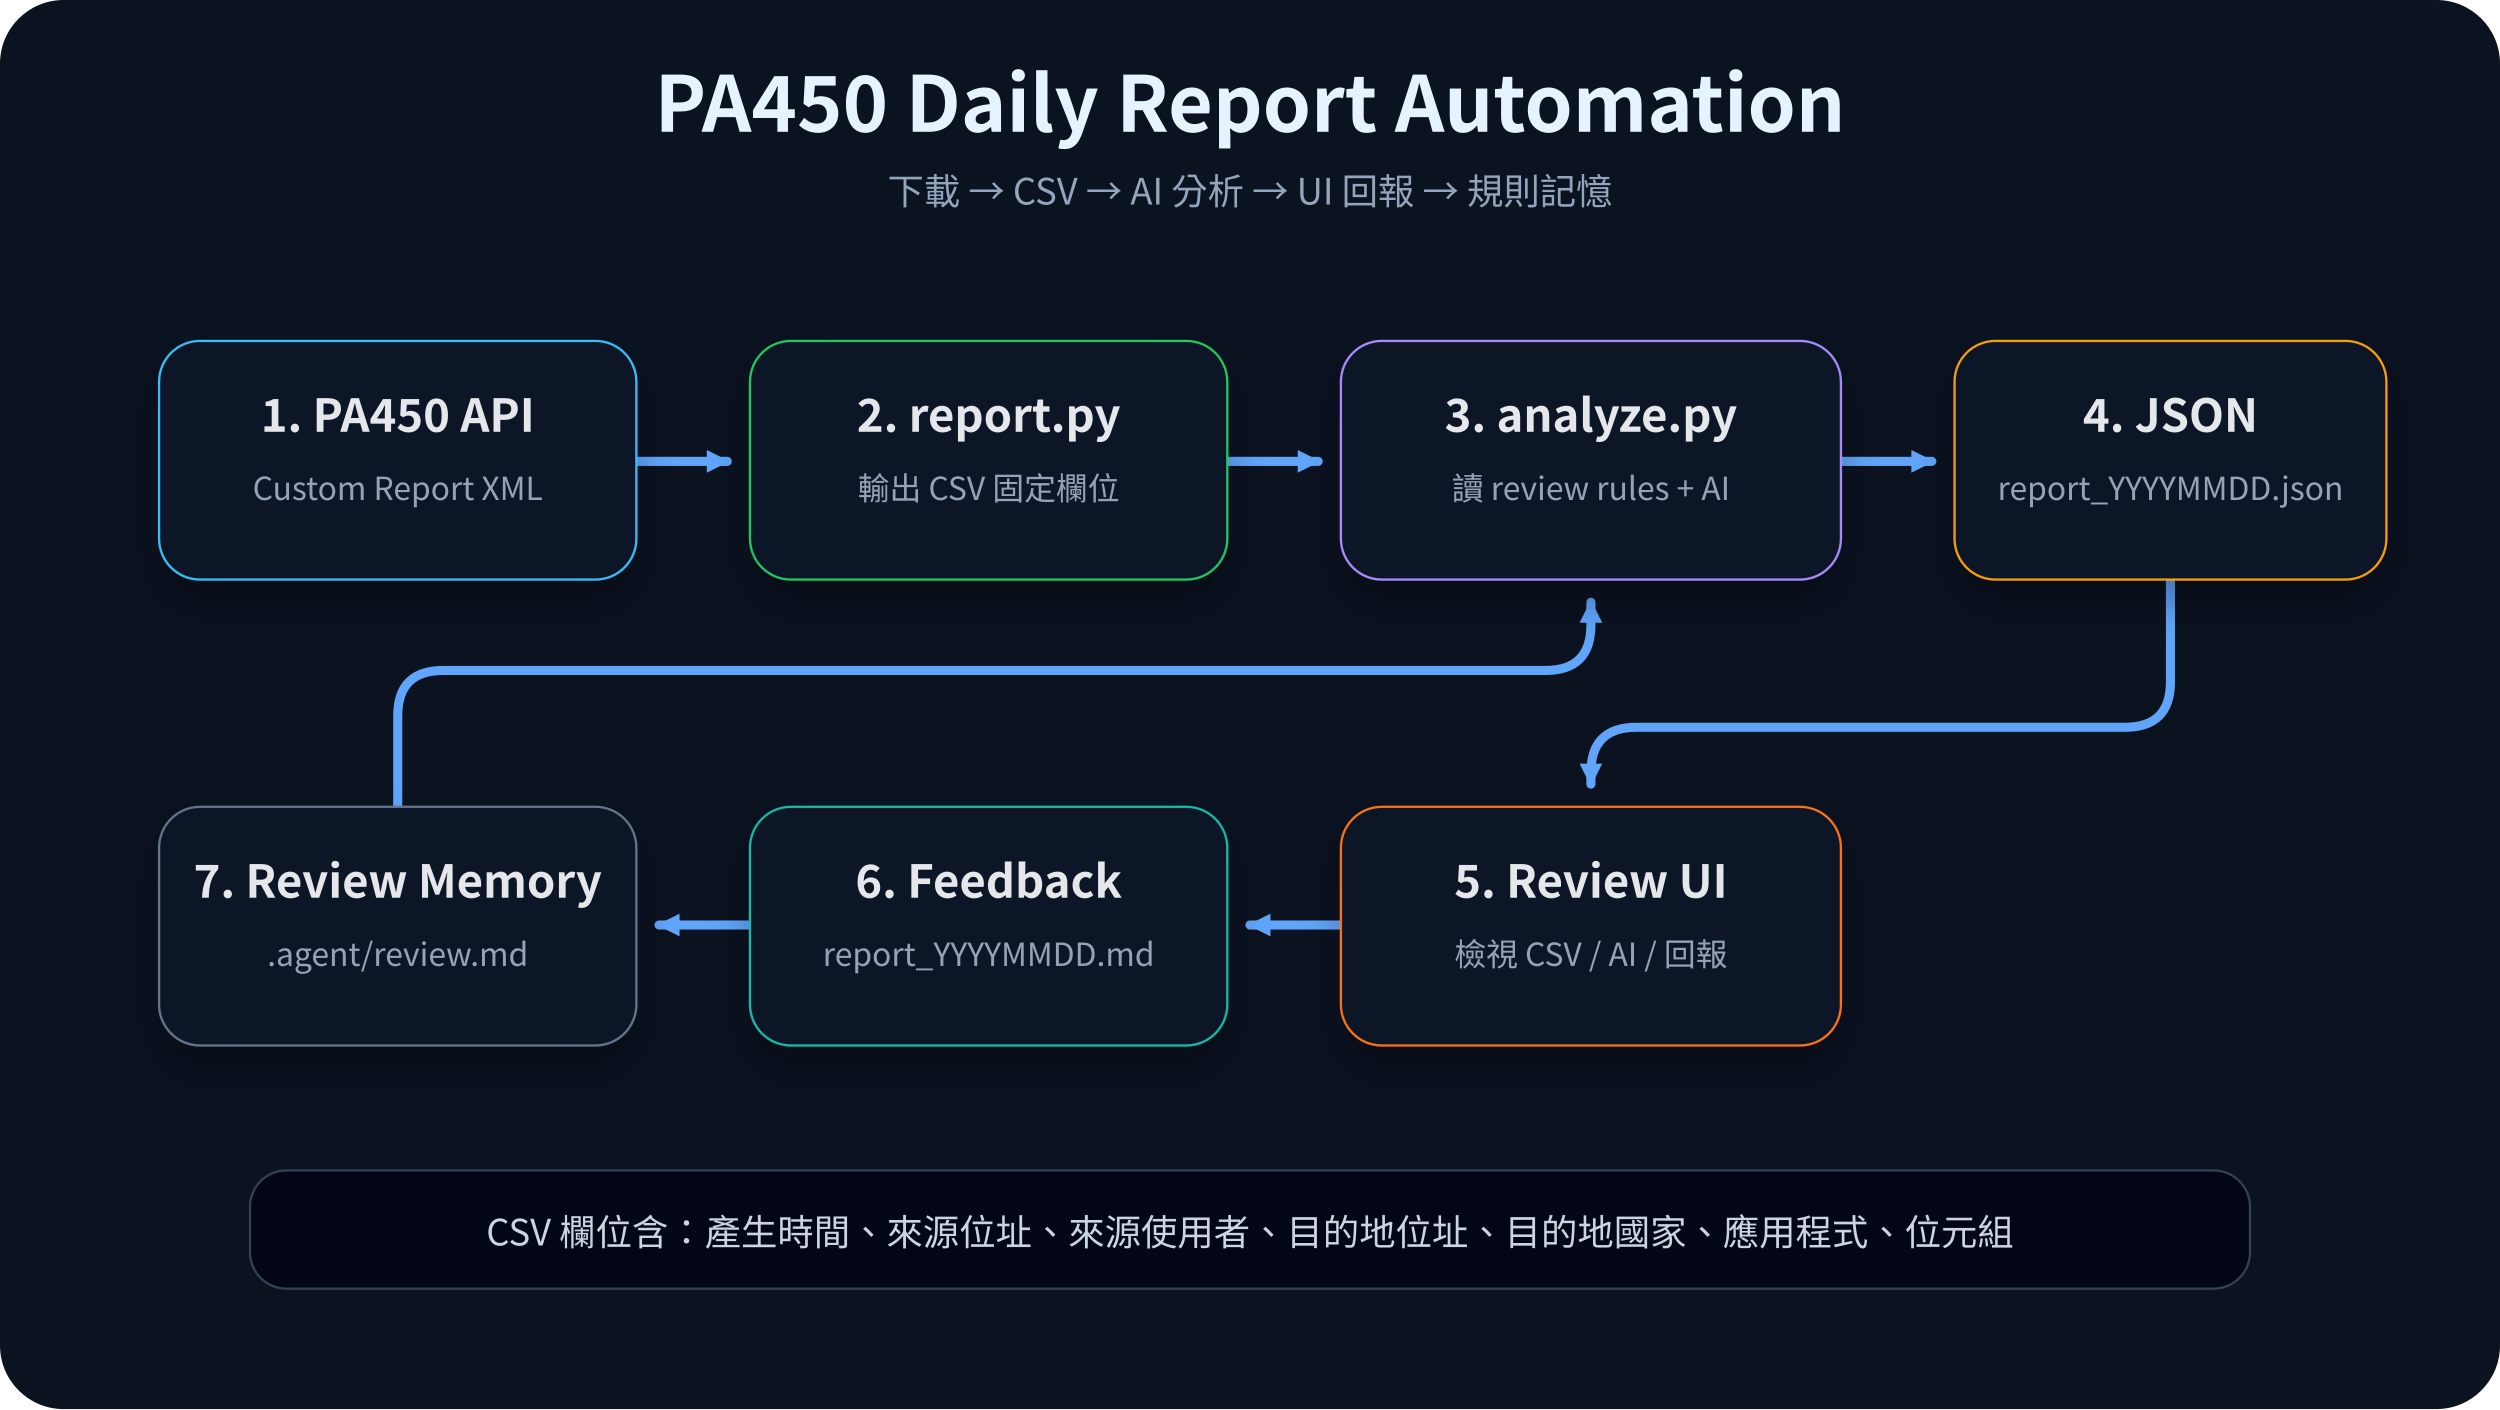
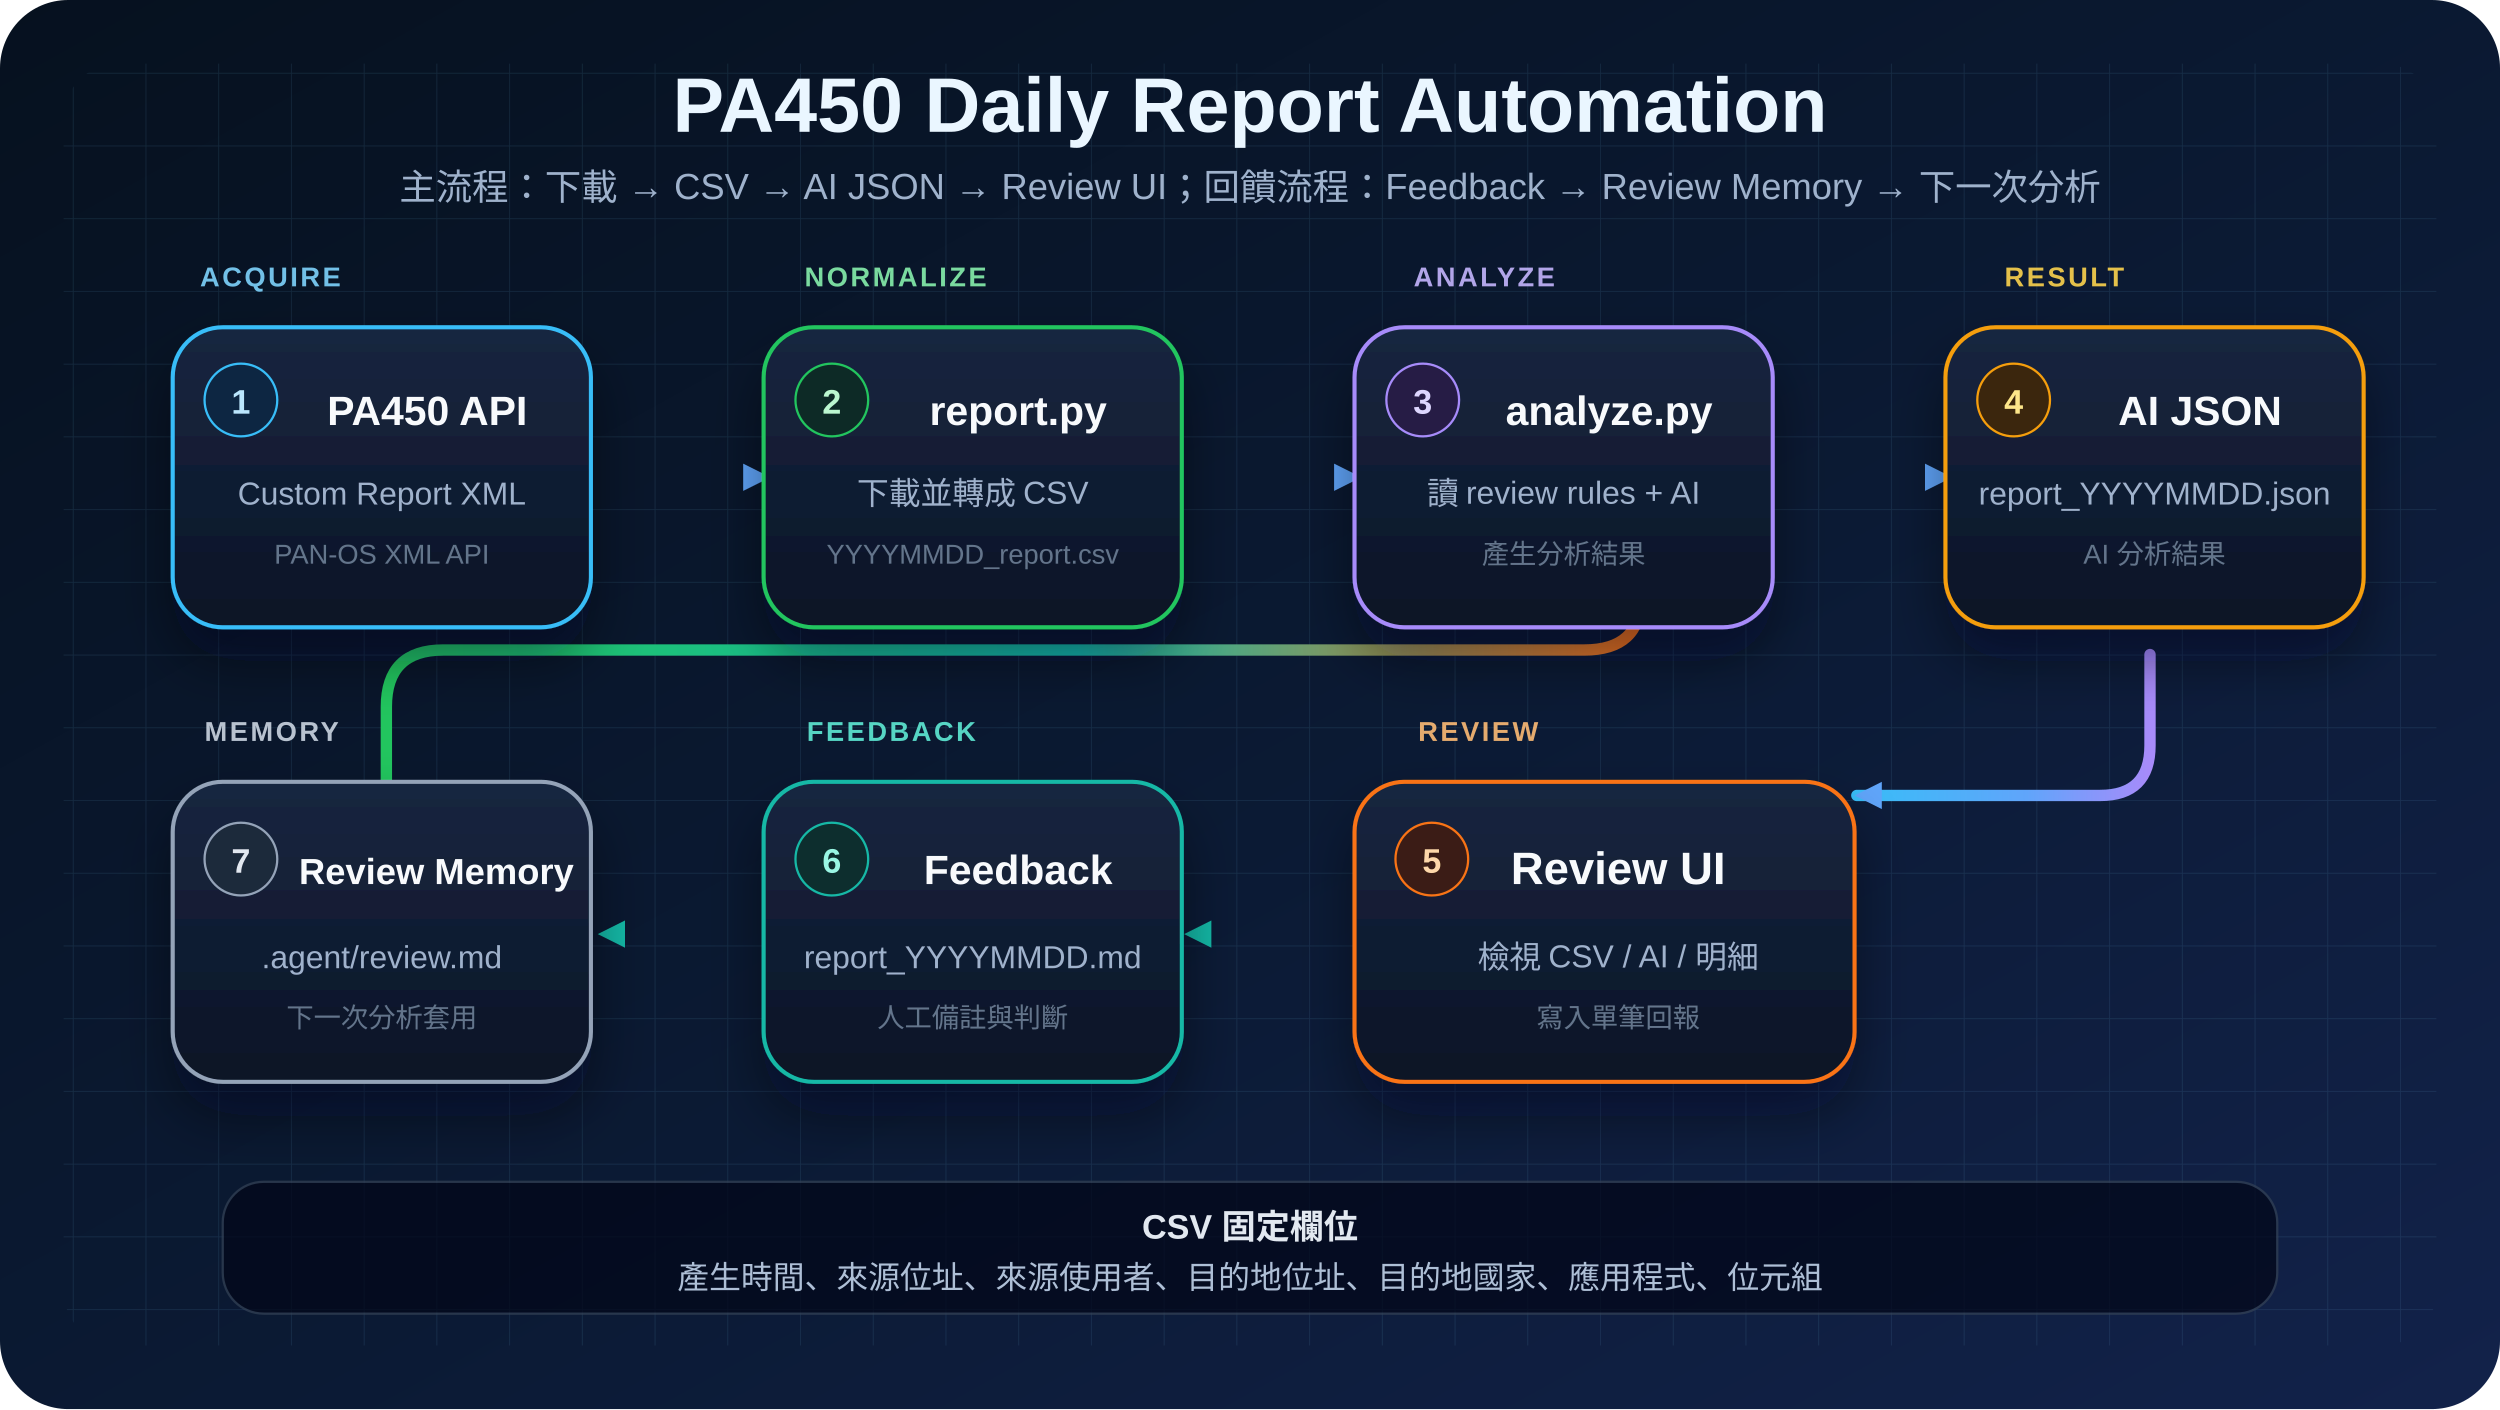
<svg xmlns="http://www.w3.org/2000/svg" width="1100" height="620" viewBox="0 0 1100 620" role="img" aria-labelledby="title desc">
  <defs>
-     <marker id="arrow" markerWidth="10" markerHeight="10" refX="9" refY="5" orient="auto" markerUnits="userSpaceOnUse">
-       <path d="M0,0 L10,5 L0,10 Z" fill="#60a5fa" />
+     <linearGradient id="bg" x1="0" y1="0" x2="1" y2="1">
+       <stop offset="0" stop-color="#06111f" />
+       <stop offset="0.55" stop-color="#0b1a34" />
+       <stop offset="1" stop-color="#12224a" />
+     </linearGradient>
+     <pattern id="grid" width="32" height="32" patternUnits="userSpaceOnUse">
+       <path d="M32 0H0V32" fill="none" stroke="#7dd3fc" stroke-width="0.7" opacity="0.12" />
+     </pattern>
+     <linearGradient id="panel" x1="0" y1="0" x2="0" y2="1">
+       <stop offset="0" stop-color="#172640" />
+       <stop offset="1" stop-color="#0b1426" />
+     </linearGradient>
+     <linearGradient id="primary-flow" x1="0" y1="0" x2="1" y2="0">
+       <stop offset="0" stop-color="#38bdf8" />
+       <stop offset="0.58" stop-color="#60a5fa" />
+       <stop offset="1" stop-color="#a78bfa" />
+     </linearGradient>
+     <linearGradient id="feedback-flow" x1="1" y1="0" x2="0" y2="0">
+       <stop offset="0" stop-color="#f97316" />
+       <stop offset="0.45" stop-color="#14b8a6" />
+       <stop offset="1" stop-color="#22c55e" />
+     </linearGradient>
+     <marker id="arrow-primary" markerWidth="12" markerHeight="12" refX="11" refY="6" orient="auto" markerUnits="userSpaceOnUse">
+       <path d="M0,0 L12,6 L0,12 Z" fill="#60a5fa" />
    </marker>
-     <filter id="shadow" x="-20%" y="-20%" width="140%" height="140%">
-       <feDropShadow dx="0" dy="10" stdDeviation="8" flood-color="#000" flood-opacity="0.28" />
+     <marker id="arrow-feedback" markerWidth="12" markerHeight="12" refX="11" refY="6" orient="auto" markerUnits="userSpaceOnUse">
+       <path d="M0,0 L12,6 L0,12 Z" fill="#14b8a6" />
+     </marker>
+     <filter id="shadow" x="-24%" y="-24%" width="148%" height="148%">
+       <feDropShadow dx="0" dy="14" stdDeviation="12" flood-color="#020617" flood-opacity="0.42" />
    </filter>
  </defs>
-   <rect width="1100" height="620" rx="28" fill="#0b1220" />
-   <text x="550" y="58" text-anchor="middle" fill="#e5f2ff" font-family="WenQuanYi Zen Hei, Microsoft JhengHei, Noto Sans CJK TC, Arial, sans-serif" font-size="34" font-weight="800">PA450 Daily Report Automation</text>
-   <text x="550" y="90" text-anchor="middle" fill="#93a4bd" font-family="WenQuanYi Zen Hei, Microsoft JhengHei, Noto Sans CJK TC, Arial, sans-serif" font-size="16">下載 → CSV → AI 分析 → UI 回報 → 規則記憶</text>
-   <g stroke="#60a5fa" stroke-width="4" fill="none" marker-end="url(#arrow)" stroke-linecap="round" stroke-linejoin="round">
-     <path d="M280 203 H320" />
-     <path d="M540 203 H580" />
-     <path d="M810 203 H850" />
-     <path d="M955 255 V300 Q955 320 935 320 H720 Q700 320 700 340 V345" />
-     <path d="M590 407 H550" />
-     <path d="M330 407 H290" />
-     <path d="M175 355 V315 Q175 295 195 295 H680 Q700 295 700 275 V265" />
+   <rect width="1100" height="620" rx="30" fill="url(#bg)" />
+   <rect x="28" y="28" width="1044" height="564" rx="24" fill="url(#grid)" opacity="0.92" />
+   <g font-family="WenQuanYi Zen Hei, Microsoft JhengHei, Noto Sans TC, Segoe UI, Arial, sans-serif">
+     <text x="550" y="58" text-anchor="middle" fill="#eaf6ff" font-size="34" font-weight="900">PA450 Daily Report Automation</text>
+     <text x="550" y="88" text-anchor="middle" fill="#9fb2cc" font-size="16">主流程：下載 → CSV → AI JSON → Review UI；回饋流程：Feedback → Review Memory → 下一次分析</text>
+     <g fill="none" stroke-linecap="round" stroke-linejoin="round">
+       <path d="M260 210 H338" stroke="url(#primary-flow)" stroke-width="5" marker-end="url(#arrow-primary)" />
+       <path d="M520 210 H598" stroke="url(#primary-flow)" stroke-width="5" marker-end="url(#arrow-primary)" />
+       <path d="M780 210 H858" stroke="url(#primary-flow)" stroke-width="5" marker-end="url(#arrow-primary)" />
+       <path d="M946 288 V328 Q946 350 924 350 H817" stroke="url(#primary-flow)" stroke-width="5" marker-end="url(#arrow-primary)" />
+       <path d="M596 411 H522" stroke="url(#feedback-flow)" stroke-width="5" marker-end="url(#arrow-feedback)" />
+       <path d="M338 411 H264" stroke="url(#feedback-flow)" stroke-width="5" marker-end="url(#arrow-feedback)" />
+       <path d="M170 350 V311 Q170 286 195 286 H697 Q722 286 722 263" stroke="url(#feedback-flow)" stroke-width="5" marker-end="url(#arrow-feedback)" />
+     </g>
+     <g opacity="0.9" font-size="12" font-weight="800" letter-spacing="1.1">
+       <text x="88" y="126" fill="#7dd3fc">ACQUIRE</text>
+       <text x="354" y="126" fill="#86efac">NORMALIZE</text>
+       <text x="622" y="126" fill="#c4b5fd">ANALYZE</text>
+       <text x="882" y="126" fill="#fcd34d">RESULT</text>
+       <text x="624" y="326" fill="#fdba74">REVIEW</text>
+       <text x="355" y="326" fill="#5eead4">FEEDBACK</text>
+       <text x="90" y="326" fill="#cbd5e1">MEMORY</text>
+     </g>
+     <g filter="url(#shadow)">
+       <g transform="translate(76 144)">
+         <rect width="184" height="132" rx="22" fill="url(#panel)" stroke="#38bdf8" stroke-width="1.8" />
+         <circle cx="30" cy="32" r="16" fill="#0f2742" stroke="#38bdf8" />
+         <text x="30" y="38" text-anchor="middle" fill="#bae6fd" font-size="15" font-weight="900">1</text>
+         <text x="112" y="43" text-anchor="middle" fill="#f8fafc" font-size="18" font-weight="900">PA450 API</text>
+         <text x="92" y="78" text-anchor="middle" fill="#9fb2cc" font-size="14">Custom Report XML</text>
+         <text x="92" y="104" text-anchor="middle" fill="#64748b" font-size="12">PAN-OS XML API</text>
+       </g>
+       <g transform="translate(336 144)">
+         <rect width="184" height="132" rx="22" fill="url(#panel)" stroke="#22c55e" stroke-width="1.8" />
+         <circle cx="30" cy="32" r="16" fill="#102c26" stroke="#22c55e" />
+         <text x="30" y="38" text-anchor="middle" fill="#bbf7d0" font-size="15" font-weight="900">2</text>
+         <text x="112" y="43" text-anchor="middle" fill="#f8fafc" font-size="18" font-weight="900">report.py</text>
+         <text x="92" y="78" text-anchor="middle" fill="#9fb2cc" font-size="14">下載並轉成 CSV</text>
+         <text x="92" y="104" text-anchor="middle" fill="#64748b" font-size="12">YYYYMMDD_report.csv</text>
+       </g>
+       <g transform="translate(596 144)">
+         <rect width="184" height="132" rx="22" fill="url(#panel)" stroke="#a78bfa" stroke-width="1.8" />
+         <circle cx="30" cy="32" r="16" fill="#261e44" stroke="#a78bfa" />
+         <text x="30" y="38" text-anchor="middle" fill="#ddd6fe" font-size="15" font-weight="900">3</text>
+         <text x="112" y="43" text-anchor="middle" fill="#f8fafc" font-size="18" font-weight="900">analyze.py</text>
+         <text x="92" y="78" text-anchor="middle" fill="#9fb2cc" font-size="14">讀 review rules + AI</text>
+         <text x="92" y="104" text-anchor="middle" fill="#64748b" font-size="12">產生分析結果</text>
+       </g>
+       <g transform="translate(856 144)">
+         <rect width="184" height="132" rx="22" fill="url(#panel)" stroke="#f59e0b" stroke-width="1.8" />
+         <circle cx="30" cy="32" r="16" fill="#3b250b" stroke="#f59e0b" />
+         <text x="30" y="38" text-anchor="middle" fill="#fde68a" font-size="15" font-weight="900">4</text>
+         <text x="112" y="43" text-anchor="middle" fill="#f8fafc" font-size="18" font-weight="900">AI JSON</text>
+         <text x="92" y="78" text-anchor="middle" fill="#9fb2cc" font-size="14">report_YYYYMMDD.json</text>
+         <text x="92" y="104" text-anchor="middle" fill="#64748b" font-size="12">AI 分析結果</text>
+       </g>
+       <g transform="translate(596 344)">
+         <rect width="220" height="132" rx="22" fill="url(#panel)" stroke="#f97316" stroke-width="1.8" />
+         <circle cx="34" cy="34" r="16" fill="#3b1f12" stroke="#f97316" />
+         <text x="34" y="40" text-anchor="middle" fill="#fed7aa" font-size="15" font-weight="900">5</text>
+         <text x="116" y="45" text-anchor="middle" fill="#f8fafc" font-size="20" font-weight="900">Review UI</text>
+         <text x="116" y="82" text-anchor="middle" fill="#9fb2cc" font-size="14">檢視 CSV / AI / 明細</text>
+         <text x="116" y="108" text-anchor="middle" fill="#64748b" font-size="12">寫入單筆回報</text>
+       </g>
+       <g transform="translate(336 344)">
+         <rect width="184" height="132" rx="22" fill="url(#panel)" stroke="#14b8a6" stroke-width="1.8" />
+         <circle cx="30" cy="34" r="16" fill="#0f2f2d" stroke="#14b8a6" />
+         <text x="30" y="40" text-anchor="middle" fill="#99f6e4" font-size="15" font-weight="900">6</text>
+         <text x="112" y="45" text-anchor="middle" fill="#f8fafc" font-size="18" font-weight="900">Feedback</text>
+         <text x="92" y="82" text-anchor="middle" fill="#9fb2cc" font-size="14">report_YYYYMMDD.md</text>
+         <text x="92" y="108" text-anchor="middle" fill="#64748b" font-size="12">人工備註與判斷</text>
+       </g>
+       <g transform="translate(76 344)">
+         <rect width="184" height="132" rx="22" fill="url(#panel)" stroke="#94a3b8" stroke-width="1.8" />
+         <circle cx="30" cy="34" r="16" fill="#1e293b" stroke="#94a3b8" />
+         <text x="30" y="40" text-anchor="middle" fill="#e2e8f0" font-size="15" font-weight="900">7</text>
+         <text x="116" y="45" text-anchor="middle" fill="#f8fafc" font-size="16" font-weight="900">Review Memory</text>
+         <text x="92" y="82" text-anchor="middle" fill="#9fb2cc" font-size="14">.agent/review.md</text>
+         <text x="92" y="108" text-anchor="middle" fill="#64748b" font-size="12">下一次分析套用</text>
+       </g>
+     </g>
+     <g transform="translate(98 520)">
+       <rect width="904" height="58" rx="18" fill="#020617" opacity="0.72" stroke="#334155" />
+       <text x="452" y="25" text-anchor="middle" fill="#e2e8f0" font-size="15" font-weight="800">CSV 固定欄位</text>
+       <text x="452" y="47" text-anchor="middle" fill="#aebfd6" font-size="14">產生時間、來源位址、來源使用者、目的地位址、目的地國家、應用程式、位元組</text>
+     </g>
  </g>
-   <g font-family="WenQuanYi Zen Hei, Microsoft JhengHei, Noto Sans CJK TC, Arial, sans-serif" filter="url(#shadow)">
-     <rect x="70" y="150" width="210" height="105" rx="18" fill="#111827" stroke="#38bdf8" />
-     <text x="175" y="190" text-anchor="middle" fill="#e5e7eb" font-size="20" font-weight="700">1. PA450 API</text>
-     <text x="175" y="220" text-anchor="middle" fill="#94a3b8" font-size="14">Custom Report XML</text>
-     <rect x="330" y="150" width="210" height="105" rx="18" fill="#111827" stroke="#22c55e" />
-     <text x="435" y="190" text-anchor="middle" fill="#e5e7eb" font-size="20" font-weight="700">2. report.py</text>
-     <text x="435" y="220" text-anchor="middle" fill="#94a3b8" font-size="14">輸出 CSV 固定欄位</text>
-     <rect x="590" y="150" width="220" height="105" rx="18" fill="#111827" stroke="#a78bfa" />
-     <text x="700" y="190" text-anchor="middle" fill="#e5e7eb" font-size="20" font-weight="700">3. analyze.py</text>
-     <text x="700" y="220" text-anchor="middle" fill="#94a3b8" font-size="14">讀 review rules + AI</text>
-     <rect x="860" y="150" width="190" height="105" rx="18" fill="#111827" stroke="#f59e0b" />
-     <text x="955" y="190" text-anchor="middle" fill="#e5e7eb" font-size="20" font-weight="700">4. JSON</text>
-     <text x="955" y="220" text-anchor="middle" fill="#94a3b8" font-size="14">report_YYYYMMDD.json</text>
-     <rect x="590" y="355" width="220" height="105" rx="18" fill="#111827" stroke="#f97316" />
-     <text x="700" y="395" text-anchor="middle" fill="#e5e7eb" font-size="20" font-weight="700">5. Review UI</text>
-     <text x="700" y="425" text-anchor="middle" fill="#94a3b8" font-size="14">檢視 CSV / AI / 回報</text>
-     <rect x="330" y="355" width="210" height="105" rx="18" fill="#111827" stroke="#14b8a6" />
-     <text x="435" y="395" text-anchor="middle" fill="#e5e7eb" font-size="20" font-weight="700">6. Feedback</text>
-     <text x="435" y="425" text-anchor="middle" fill="#94a3b8" font-size="14">report_YYYYMMDD.md</text>
-     <rect x="70" y="355" width="210" height="105" rx="18" fill="#111827" stroke="#64748b" />
-     <text x="175" y="395" text-anchor="middle" fill="#e5e7eb" font-size="20" font-weight="700">7. Review Memory</text>
-     <text x="175" y="425" text-anchor="middle" fill="#94a3b8" font-size="14">.agent/review.md</text>
-   </g>
-   <rect x="110" y="515" width="880" height="52" rx="16" fill="#020617" stroke="#334155" />
-   <text x="550" y="548" text-anchor="middle" fill="#cbd5e1" font-family="WenQuanYi Zen Hei, Microsoft JhengHei, Noto Sans CJK TC, Arial, sans-serif" font-size="16">CSV 欄位含：產生時間、來源位址、來源使用者、目的地位址、目的地國家、應用程式、位元組</text>
</svg>
